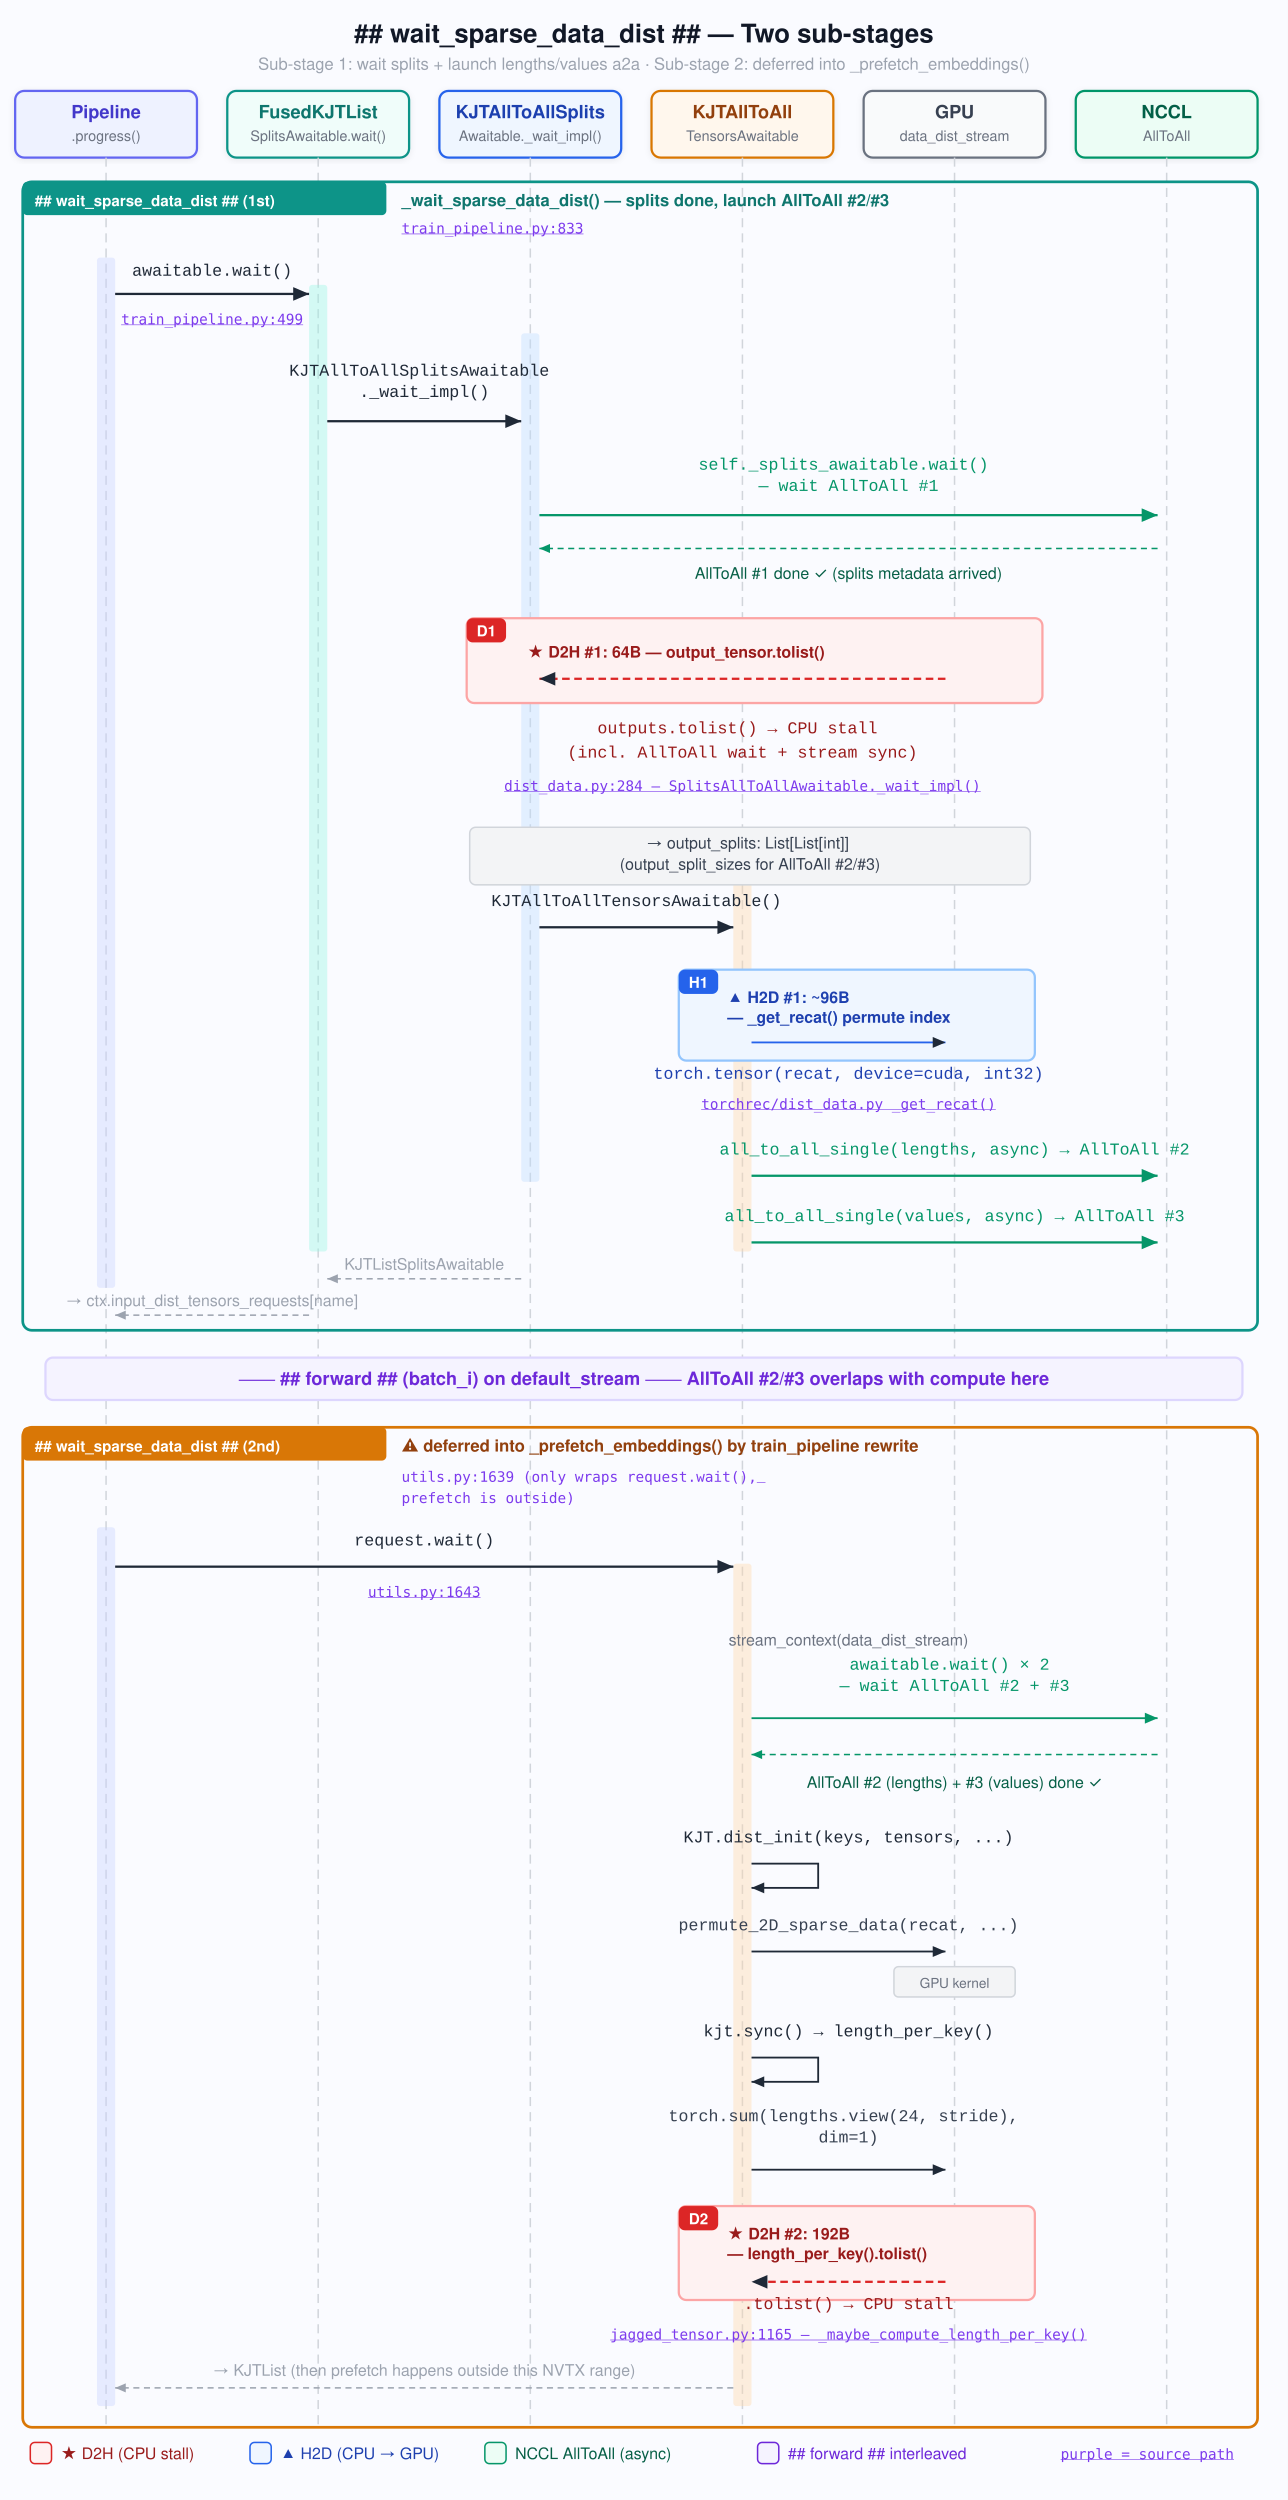
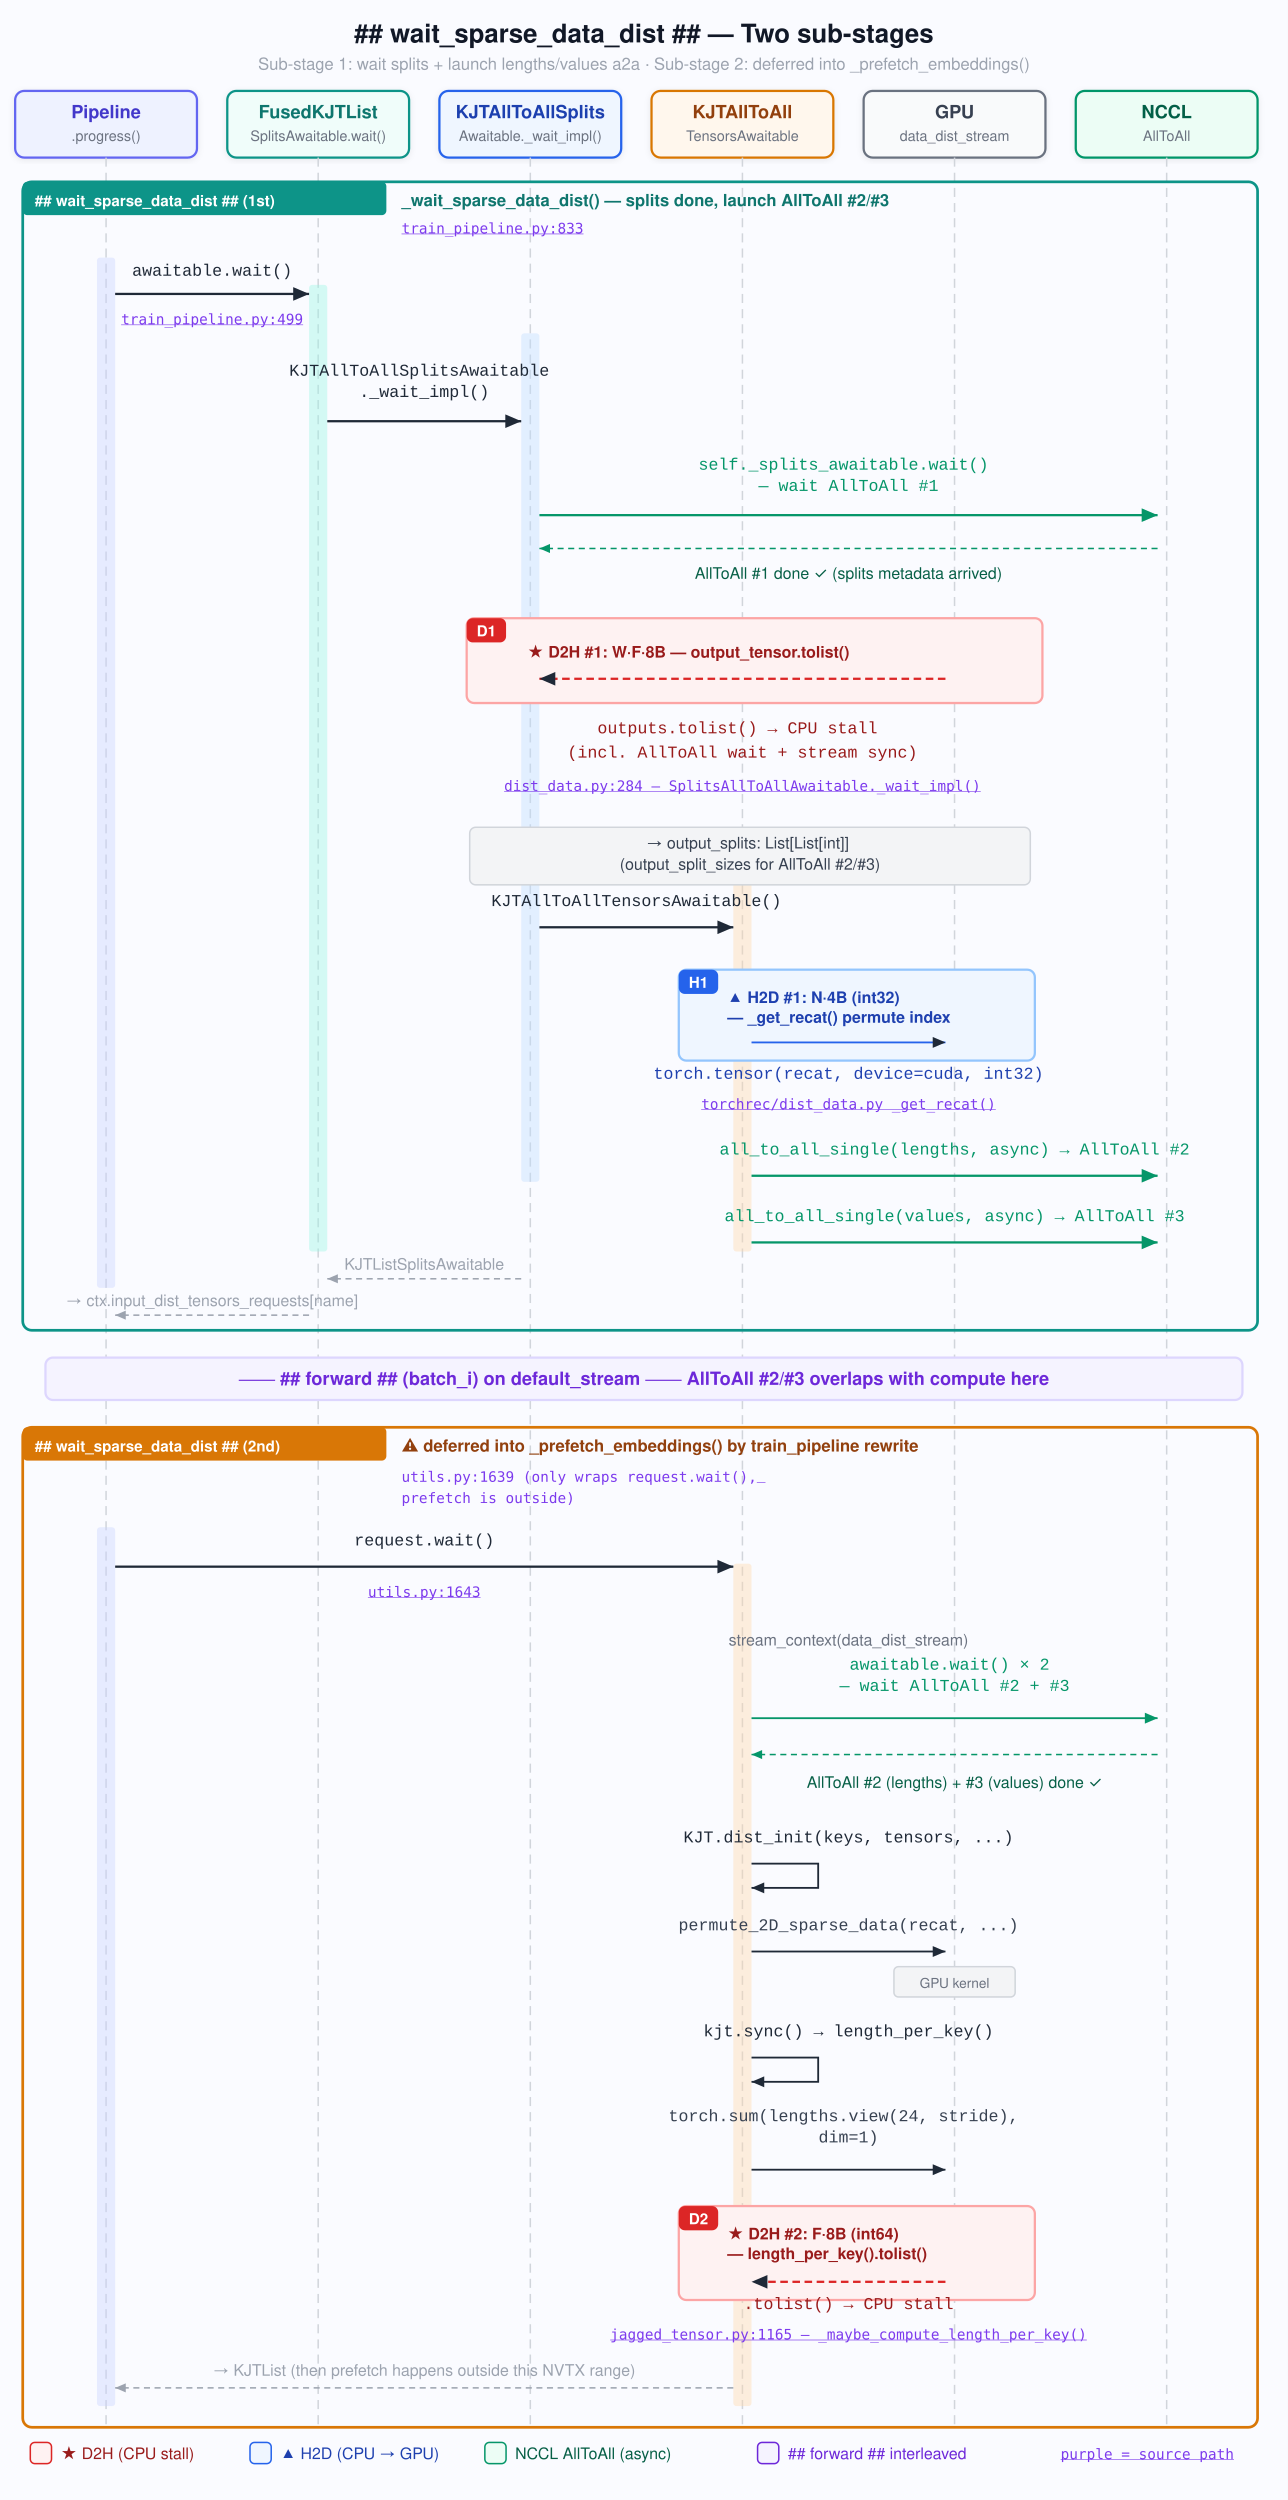
<svg xmlns="http://www.w3.org/2000/svg" width="850" height="1650" viewBox="0 0 850 1650">
  <defs>
    <style>
      text{font-family:-apple-system,'Segoe UI',Helvetica,Arial,sans-serif}
      .mono{font-family:'SF Mono',Consolas,'Courier New',monospace;font-size:11px}
      .ptcp{font-size:12px;font-weight:700}
      .psub{font-size:9.5px;fill:#6B7280}
      .note{font-size:10.5px}
      .nbold{font-size:10.5px;font-weight:600}
      .sn{font-size:10px;font-weight:700}
      .link{font-family:'SF Mono',Consolas,monospace;font-size:9.5px;fill:#7C3AED;text-decoration:underline;cursor:pointer}
    </style>
    <marker id="a" markerWidth="8" markerHeight="8" refX="7" refY="4" orient="auto">
      <polygon points="0,1 7,4 0,7" fill="#1F2937" />
    </marker>
    <marker id="ar" markerWidth="8" markerHeight="8" refX="7" refY="4" orient="auto">
      <polygon points="0,1 7,4 0,7" fill="#9CA3AF" />
    </marker>
    <marker id="ag" markerWidth="8" markerHeight="8" refX="7" refY="4" orient="auto">
      <polygon points="0,1 7,4 0,7" fill="#059669" />
    </marker>
    <filter id="sh">
      <feDropShadow dx="0" dy="1" stdDeviation="2" flood-color="#000" flood-opacity="0.08" />
    </filter>
  </defs>
  <rect width="850" height="1650" fill="#FAFBFF" />
  <text x="425" y="28" text-anchor="middle" font-size="17" font-weight="700" fill="#111827">## wait_sparse_data_dist ## — Two sub-stages</text>
  <text x="425" y="46" text-anchor="middle" font-size="11" fill="#9CA3AF">Sub-stage 1: wait splits + launch lengths/values a2a · Sub-stage 2: deferred into _prefetch_embeddings()</text>
  <g filter="url(#sh)">
    <rect x="10" y="60" width="120" height="44" rx="6" fill="#EEF2FF" stroke="#6366F1" stroke-width="1.5" />
    <text x="70" y="78" text-anchor="middle" class="ptcp" fill="#4338CA">Pipeline</text>
    <text x="70" y="93" text-anchor="middle" class="psub">.progress()</text>
    <rect x="150" y="60" width="120" height="44" rx="6" fill="#F0FDFA" stroke="#0D9488" stroke-width="1.5" />
    <text x="210" y="78" text-anchor="middle" class="ptcp" fill="#0F766E">FusedKJTList</text>
    <text x="210" y="93" text-anchor="middle" class="psub">SplitsAwaitable.wait()</text>
    <rect x="290" y="60" width="120" height="44" rx="6" fill="#EFF6FF" stroke="#2563EB" stroke-width="1.5" />
    <text x="350" y="78" text-anchor="middle" class="ptcp" fill="#1E40AF">KJTAllToAllSplits</text>
    <text x="350" y="93" text-anchor="middle" class="psub">Awaitable._wait_impl()</text>
    <rect x="430" y="60" width="120" height="44" rx="6" fill="#FFF7ED" stroke="#D97706" stroke-width="1.5" />
    <text x="490" y="78" text-anchor="middle" class="ptcp" fill="#92400E">KJTAllToAll</text>
    <text x="490" y="93" text-anchor="middle" class="psub">TensorsAwaitable</text>
    <rect x="570" y="60" width="120" height="44" rx="6" fill="#F9FAFB" stroke="#6B7280" stroke-width="1.5" />
    <text x="630" y="78" text-anchor="middle" class="ptcp" fill="#374151">GPU</text>
    <text x="630" y="93" text-anchor="middle" class="psub">data_dist_stream</text>
    <rect x="710" y="60" width="120" height="44" rx="6" fill="#ECFDF5" stroke="#059669" stroke-width="1.5" />
    <text x="770" y="78" text-anchor="middle" class="ptcp" fill="#065F46">NCCL</text>
    <text x="770" y="93" text-anchor="middle" class="psub">AllToAll</text>
  </g>
  <line x1="70" y1="104" x2="70" y2="1600" stroke="#D1D5DB" stroke-dasharray="6,4" />
  <line x1="210" y1="104" x2="210" y2="1600" stroke="#D1D5DB" stroke-dasharray="6,4" />
  <line x1="350" y1="104" x2="350" y2="1600" stroke="#D1D5DB" stroke-dasharray="6,4" />
  <line x1="490" y1="104" x2="490" y2="1600" stroke="#D1D5DB" stroke-dasharray="6,4" />
  <line x1="630" y1="104" x2="630" y2="1600" stroke="#D1D5DB" stroke-dasharray="6,4" />
  <line x1="770" y1="104" x2="770" y2="1600" stroke="#D1D5DB" stroke-dasharray="6,4" />
  <rect x="15" y="120" width="815" height="758" rx="6" fill="none" stroke="#0D9488" stroke-width="1.8" />
  <rect x="15" y="120" width="240" height="22" fill="#0D9488" rx="3" />
  <text x="23" y="136" font-size="10" font-weight="700" fill="#fff">## wait_sparse_data_dist ## (1st)</text>
  <text x="265" y="136" font-size="11" font-weight="600" fill="#0F766E">_wait_sparse_data_dist() — splits done, launch AllToAll #2/#3</text>
  <a href="https://github.com/pytorch/torchrec/blob/0a08dd559c1c72245e8aedd283a7782fe1907a3a/torchrec/distributed/train_pipeline.py#L833" target="_blank">
    <text x="265" y="154" class="link">train_pipeline.py:833</text>
  </a>
  <rect x="64" y="170" width="12" height="680" rx="2" fill="#C7D2FE" opacity="0.4" />
  <rect x="204" y="188" width="12" height="638" rx="2" fill="#99F6E4" opacity="0.4" />
  <rect x="344" y="220" width="12" height="560" rx="2" fill="#BFDBFE" opacity="0.4" />
  <rect x="484" y="560" width="12" height="266" rx="2" fill="#FED7AA" opacity="0.4" />
  <text x="140" y="182" text-anchor="middle" class="mono" fill="#1F2937">awaitable.wait()</text>
  <line x1="76" y1="194" x2="204" y2="194" stroke="#1F2937" stroke-width="1.5" marker-end="url(#a)" />
  <a href="https://github.com/pytorch/torchrec/blob/0a08dd559c1c72245e8aedd283a7782fe1907a3a/torchrec/distributed/train_pipeline.py#L499" target="_blank">
    <text x="140" y="214" text-anchor="middle" class="link">train_pipeline.py:499</text>
  </a>
  <text x="280" y="248" text-anchor="middle" class="mono" fill="#1F2937">
    <tspan x="280" dy="0">KJTAllToAllSplitsAwaitable</tspan>
    <tspan x="280" dy="14">._wait_impl()</tspan>
  </text>
  <line x1="216" y1="278" x2="344" y2="278" stroke="#1F2937" stroke-width="1.5" marker-end="url(#a)" />
  <text x="560" y="310" text-anchor="middle" class="mono" fill="#059669">
    <tspan x="560" dy="0">self._splits_awaitable.wait()</tspan>
    <tspan x="560" dy="14">— wait AllToAll #1</tspan>
  </text>
  <line x1="356" y1="340" x2="764" y2="340" stroke="#059669" stroke-width="1.5" marker-end="url(#ag)" />
  <line x1="764" y1="362" x2="356" y2="362" stroke="#059669" stroke-width="1" stroke-dasharray="4,3" marker-end="url(#ag)" />
  <text x="560" y="382" text-anchor="middle" class="note" fill="#065F46">AllToAll #1 done ✓ (splits metadata arrived)</text>
  <rect x="308" y="408" width="380" height="56" rx="5" fill="#FEF2F2" stroke="#FCA5A5" stroke-width="1.5" />
  <rect x="308" y="408" width="26" height="16" rx="4" fill="#DC2626" />
  <text x="321" y="420" text-anchor="middle" class="sn" fill="#fff">D1</text>
-   <text x="348" y="434" class="nbold" fill="#991B1B">★ D2H #1: 64B — output_tensor.tolist()</text>
+   <text x="348" y="434" class="nbold" fill="#991B1B">★ D2H #1: W·F·8B — output_tensor.tolist()</text>
  <line x1="624" y1="448" x2="356" y2="448" stroke="#DC2626" stroke-width="1.5" stroke-dasharray="5,3" marker-end="url(#a)" />
  <text x="490" y="484" text-anchor="middle" class="mono" fill="#991B1B">
    <tspan x="490" dy="0">outputs.tolist() → CPU stall</tspan>
    <tspan x="490" dy="16">(incl. AllToAll wait + stream sync)</tspan>
  </text>
  <a href="https://github.com/pytorch/torchrec/blob/0a08dd559c1c72245e8aedd283a7782fe1907a3a/torchrec/distributed/dist_data.py#L284" target="_blank">
    <text x="490" y="522" text-anchor="middle" class="link">dist_data.py:284 — SplitsAllToAllAwaitable._wait_impl()</text>
  </a>
  <rect x="310" y="546" width="370" height="38" rx="4" fill="#F3F4F6" stroke="#D1D5DB" />
  <text x="495" y="560" text-anchor="middle" class="note" fill="#374151">
    <tspan x="495" dy="0">→ output_splits: List[List[int]]</tspan>
    <tspan x="495" dy="14">(output_split_sizes for AllToAll #2/#3)</tspan>
  </text>
  <text x="420" y="598" text-anchor="middle" class="mono" fill="#1F2937">KJTAllToAllTensorsAwaitable()</text>
  <line x1="356" y1="612" x2="484" y2="612" stroke="#1F2937" stroke-width="1.5" marker-end="url(#a)" />
  <rect x="448" y="640" width="235" height="60" rx="5" fill="#EFF6FF" stroke="#93C5FD" stroke-width="1.5" />
  <rect x="448" y="640" width="26" height="16" rx="4" fill="#2563EB" />
  <text x="461" y="652" text-anchor="middle" class="sn" fill="#fff">H1</text>
  <text x="480" y="662" class="nbold" fill="#1E40AF">
-     <tspan x="480" dy="0">▲ H2D #1: ~96B</tspan>
+     <tspan x="480" dy="0">▲ H2D #1: N·4B (int32)</tspan>
    <tspan x="480" dy="13">— _get_recat() permute index</tspan>
  </text>
  <line x1="496" y1="688" x2="624" y2="688" stroke="#2563EB" stroke-width="1.2" marker-end="url(#a)" />
  <text x="560" y="712" text-anchor="middle" class="mono" fill="#1E40AF">torch.tensor(recat, device=cuda, int32)</text>
  <a href="https://github.com/pytorch/torchrec/blob/0a08dd559c1c72245e8aedd283a7782fe1907a3a/torchrec/distributed/dist_data.py" target="_blank">
    <text x="560" y="732" text-anchor="middle" class="link">torchrec/dist_data.py _get_recat()</text>
  </a>
  <text x="630" y="762" text-anchor="middle" class="mono" fill="#059669">all_to_all_single(lengths, async) → AllToAll #2</text>
  <line x1="496" y1="776" x2="764" y2="776" stroke="#059669" stroke-width="1.5" marker-end="url(#ag)" />
  <text x="630" y="806" text-anchor="middle" class="mono" fill="#059669">all_to_all_single(values, async) → AllToAll #3</text>
  <line x1="496" y1="820" x2="764" y2="820" stroke="#059669" stroke-width="1.5" marker-end="url(#ag)" />
  <line x1="344" y1="844" x2="216" y2="844" stroke="#9CA3AF" stroke-width="1" stroke-dasharray="4,3" marker-end="url(#ar)" />
  <text x="280" y="838" text-anchor="middle" class="note" fill="#9CA3AF">KJTListSplitsAwaitable</text>
  <text x="140" y="862" text-anchor="middle" class="note" fill="#9CA3AF">→ ctx.input_dist_tensors_requests[name]</text>
  <line x1="204" y1="868" x2="76" y2="868" stroke="#9CA3AF" stroke-width="1" stroke-dasharray="4,3" marker-end="url(#ar)" />
  <rect x="30" y="896" width="790" height="28" rx="5" fill="#F5F3FF" stroke="#DDD6FE" stroke-width="1.5" />
  <text x="425" y="914" text-anchor="middle" font-size="12" font-weight="600" fill="#6D28D9">── ## forward ## (batch_i) on default_stream ── AllToAll #2/#3 overlaps with compute here</text>
  <rect x="15" y="942" width="815" height="660" rx="6" fill="none" stroke="#D97706" stroke-width="1.8" />
  <rect x="15" y="942" width="240" height="22" fill="#D97706" rx="3" />
  <text x="23" y="958" font-size="10" font-weight="700" fill="#fff">## wait_sparse_data_dist ## (2nd)</text>
  <text x="265" y="958" font-size="11" font-weight="600" fill="#92400E">⚠ deferred into _prefetch_embeddings() by train_pipeline rewrite</text>
  <a href="https://github.com/pytorch/torchrec/blob/0a08dd559c1c72245e8aedd283a7782fe1907a3a/torchrec/distributed/utils.py#L1639" target="_blank">
    <text x="265" y="978" class="link">
      <tspan x="265" dy="0">utils.py:1639 (only wraps request.wait(),</tspan>
      <tspan x="265" dy="14">prefetch is outside)</tspan>
    </text>
  </a>
  <rect x="64" y="1008" width="12" height="580" rx="2" fill="#C7D2FE" opacity="0.4" />
  <rect x="484" y="1032" width="12" height="556" rx="2" fill="#FED7AA" opacity="0.4" />
  <text x="280" y="1020" text-anchor="middle" class="mono" fill="#1F2937">request.wait()</text>
  <line x1="76" y1="1034" x2="484" y2="1034" stroke="#1F2937" stroke-width="1.5" marker-end="url(#a)" />
  <a href="https://github.com/pytorch/torchrec/blob/0a08dd559c1c72245e8aedd283a7782fe1907a3a/torchrec/distributed/utils.py#L1643" target="_blank">
    <text x="280" y="1054" text-anchor="middle" class="link">utils.py:1643</text>
  </a>
  <text x="560" y="1086" text-anchor="middle" class="note" fill="#6B7280">stream_context(data_dist_stream)</text>
  <text x="630" y="1102" text-anchor="middle" class="mono" fill="#059669">
    <tspan x="630" dy="0">awaitable.wait() × 2</tspan>
    <tspan x="630" dy="14">— wait AllToAll #2 + #3</tspan>
  </text>
  <line x1="496" y1="1134" x2="764" y2="1134" stroke="#059669" stroke-width="1.2" marker-end="url(#ag)" />
  <line x1="764" y1="1158" x2="496" y2="1158" stroke="#059669" stroke-width="1" stroke-dasharray="4,3" marker-end="url(#ag)" />
  <text x="630" y="1180" text-anchor="middle" class="note" fill="#065F46">AllToAll #2 (lengths) + #3 (values) done ✓</text>
  <text x="560" y="1216" text-anchor="middle" class="mono" fill="#1F2937">KJT.dist_init(keys, tensors, ...)</text>
  <path d="M496,1230 L540,1230 L540,1246 L496,1246" fill="none" stroke="#1F2937" stroke-width="1.2" marker-end="url(#a)" />
  <text x="560" y="1274" text-anchor="middle" class="mono" fill="#374151">permute_2D_sparse_data(recat, ...)</text>
  <line x1="496" y1="1288" x2="624" y2="1288" stroke="#1F2937" stroke-width="1.2" marker-end="url(#a)" />
  <rect x="590" y="1298" width="80" height="20" rx="3" fill="#F3F4F6" stroke="#D1D5DB" />
  <text x="630" y="1312" text-anchor="middle" font-size="9" fill="#6B7280">GPU kernel</text>
  <text x="560" y="1344" text-anchor="middle" class="mono" fill="#1F2937">kjt.sync() → length_per_key()</text>
  <path d="M496,1358 L540,1358 L540,1374 L496,1374" fill="none" stroke="#1F2937" stroke-width="1.2" marker-end="url(#a)" />
  <text x="560" y="1400" text-anchor="middle" class="mono" fill="#374151">
    <tspan x="560" dy="0">torch.sum(lengths.view(24, stride),</tspan>
    <tspan x="560" dy="14">dim=1)</tspan>
  </text>
  <line x1="496" y1="1432" x2="624" y2="1432" stroke="#1F2937" stroke-width="1.2" marker-end="url(#a)" />
  <rect x="448" y="1456" width="235" height="62" rx="5" fill="#FEF2F2" stroke="#FCA5A5" stroke-width="1.5" />
  <rect x="448" y="1456" width="26" height="16" rx="4" fill="#DC2626" />
  <text x="461" y="1468" text-anchor="middle" class="sn" fill="#fff">D2</text>
  <text x="480" y="1478" class="nbold" fill="#991B1B">
-     <tspan x="480" dy="0">★ D2H #2: 192B</tspan>
+     <tspan x="480" dy="0">★ D2H #2: F·8B (int64)</tspan>
    <tspan x="480" dy="13">— length_per_key().tolist()</tspan>
  </text>
  <line x1="624" y1="1506" x2="496" y2="1506" stroke="#DC2626" stroke-width="1.5" stroke-dasharray="5,3" marker-end="url(#a)" />
  <text x="560" y="1524" text-anchor="middle" class="mono" fill="#991B1B">.tolist() → CPU stall</text>
  <a href="https://github.com/pytorch/torchrec/blob/0a08dd559c1c72245e8aedd283a7782fe1907a3a/torchrec/sparse/jagged_tensor.py#L1165" target="_blank">
    <text x="560" y="1544" text-anchor="middle" class="link">jagged_tensor.py:1165 — _maybe_compute_length_per_key()</text>
  </a>
  <line x1="484" y1="1576" x2="76" y2="1576" stroke="#9CA3AF" stroke-width="1" stroke-dasharray="4,3" marker-end="url(#ar)" />
  <text x="280" y="1568" text-anchor="middle" class="note" fill="#9CA3AF">→ KJTList (then prefetch happens outside this NVTX range)</text>
  <rect x="20" y="1612" width="14" height="14" rx="3" fill="#FEF2F2" stroke="#DC2626" />
  <text x="40" y="1623" class="note" fill="#991B1B">★ D2H (CPU stall)</text>
  <rect x="165" y="1612" width="14" height="14" rx="3" fill="#EFF6FF" stroke="#2563EB" />
  <text x="185" y="1623" class="note" fill="#1E40AF">▲ H2D (CPU → GPU)</text>
  <rect x="320" y="1612" width="14" height="14" rx="3" fill="#ECFDF5" stroke="#059669" />
  <text x="340" y="1623" class="note" fill="#065F46">NCCL AllToAll (async)</text>
  <rect x="500" y="1612" width="14" height="14" rx="3" fill="#F5F3FF" stroke="#6D28D9" />
  <text x="520" y="1623" class="note" fill="#6D28D9">## forward ## interleaved</text>
  <text x="700" y="1623" class="link">purple = source path</text>
</svg>
